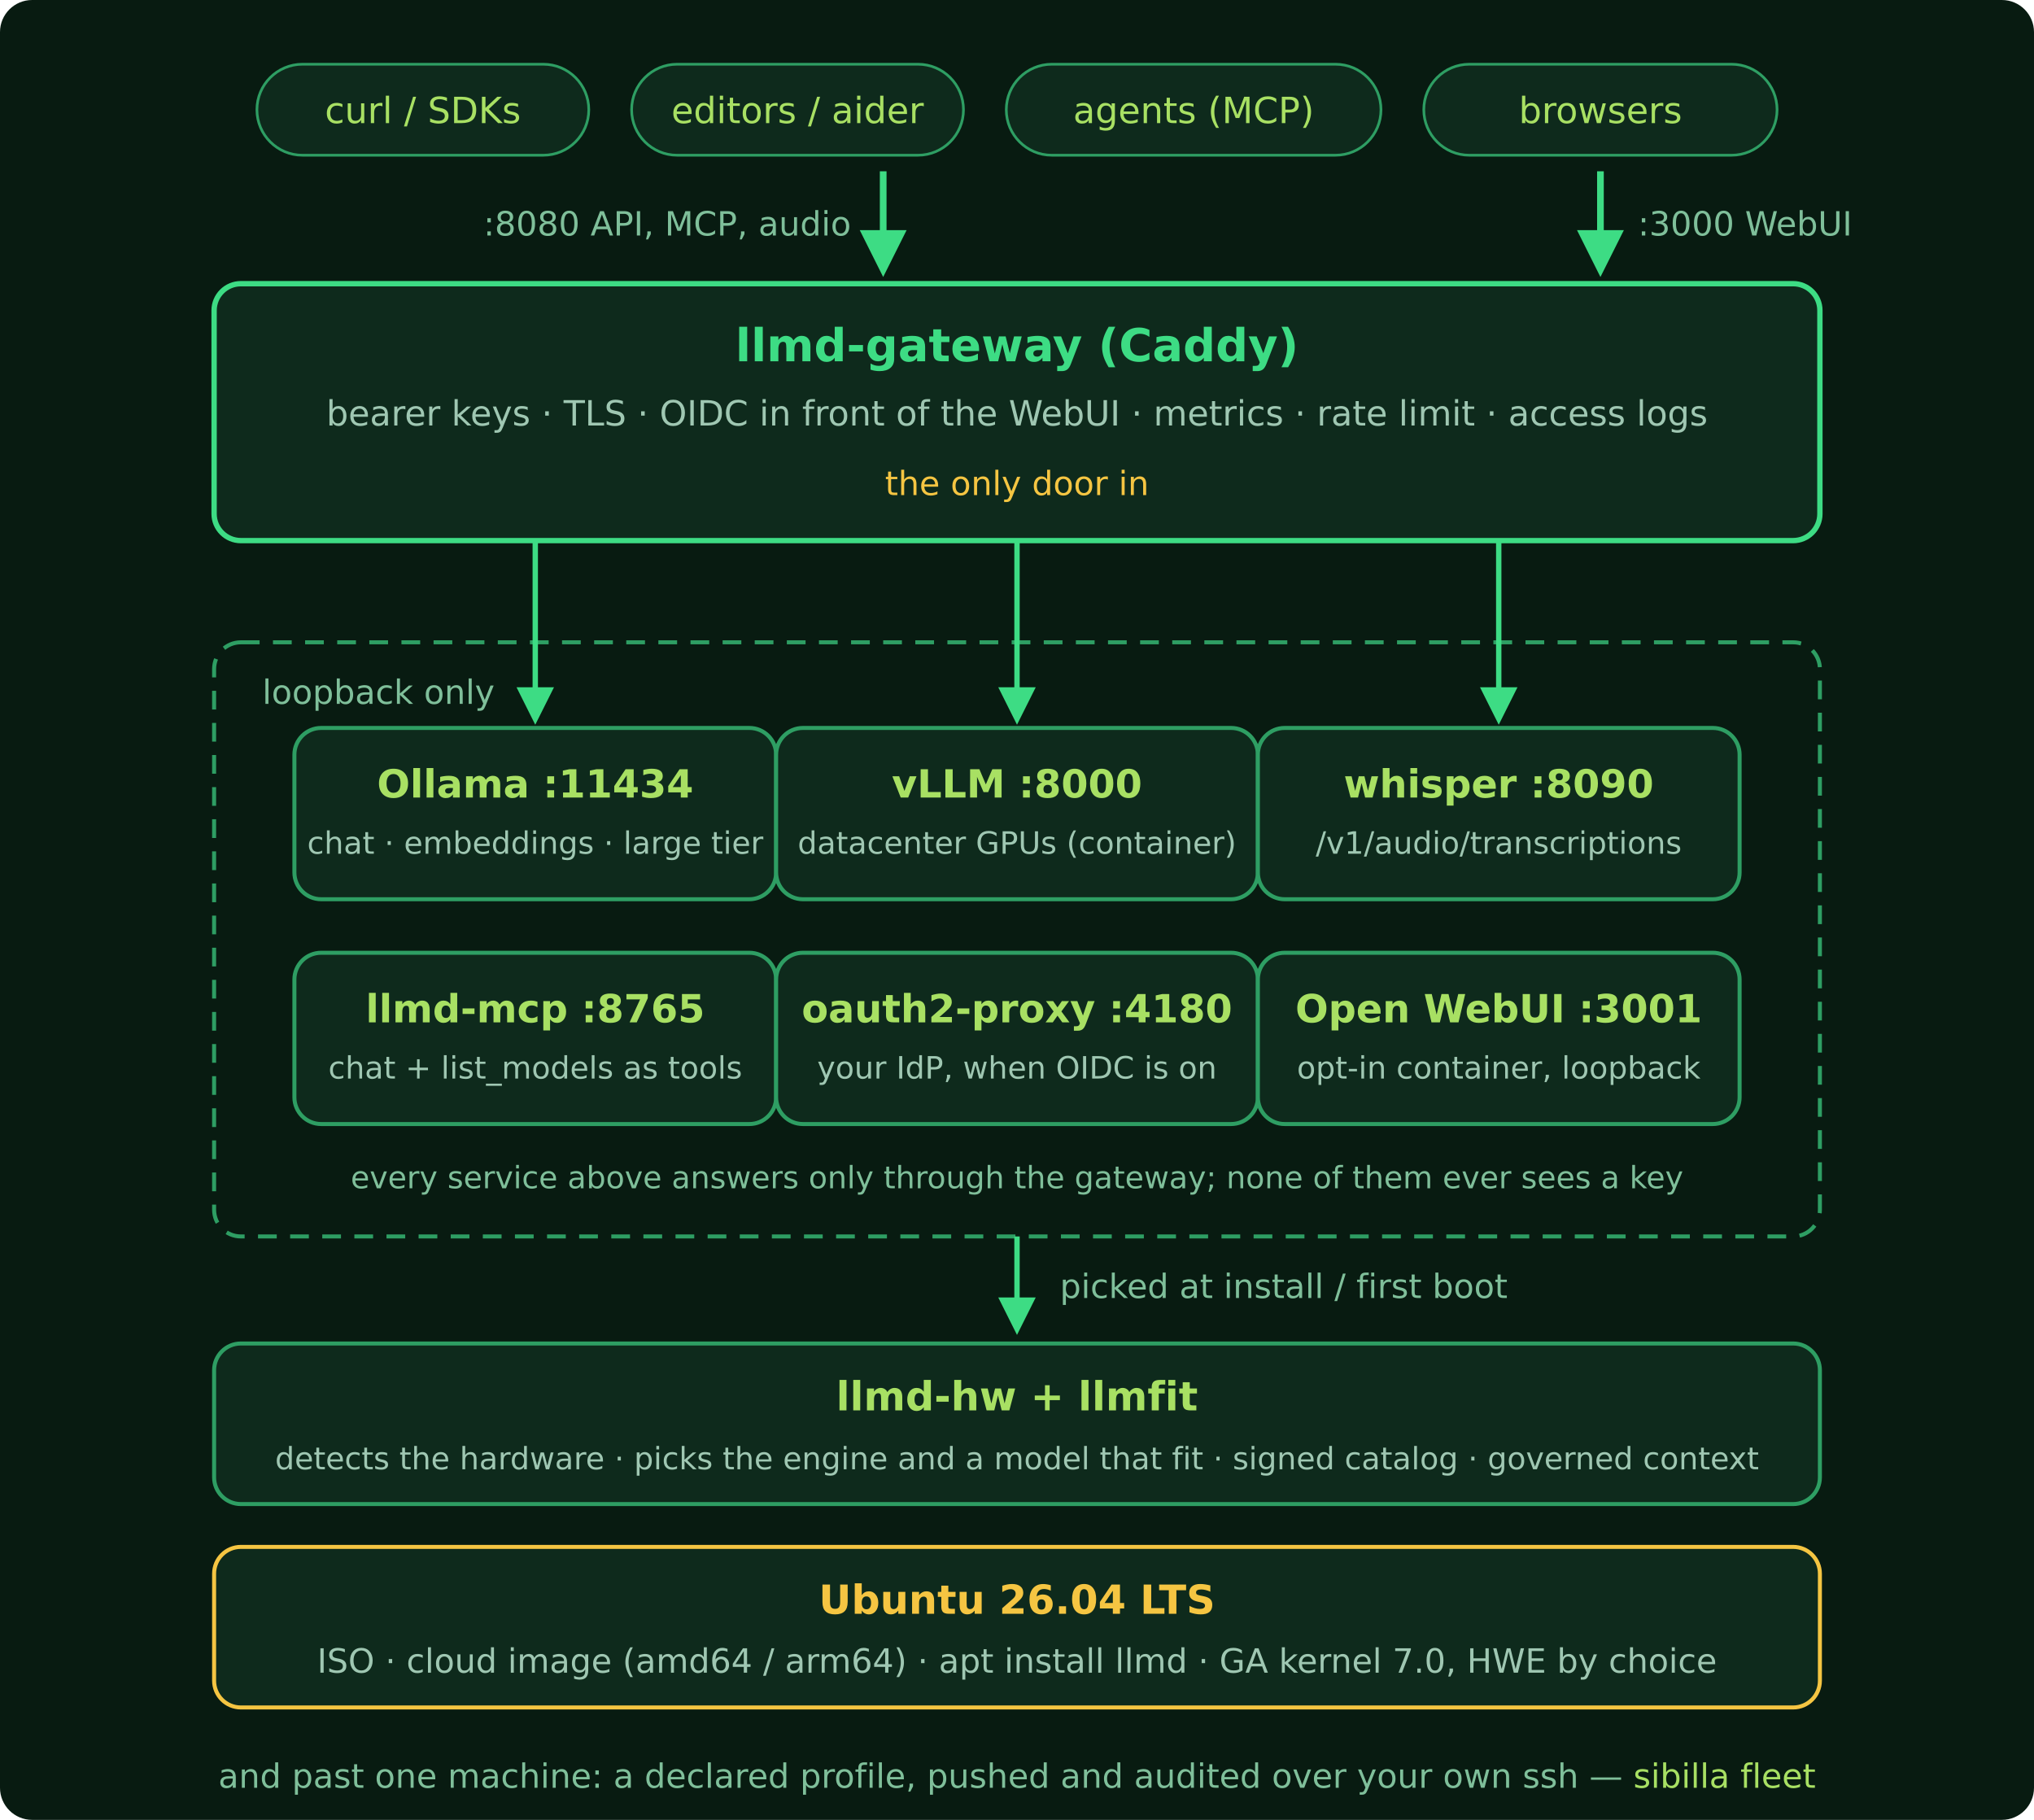
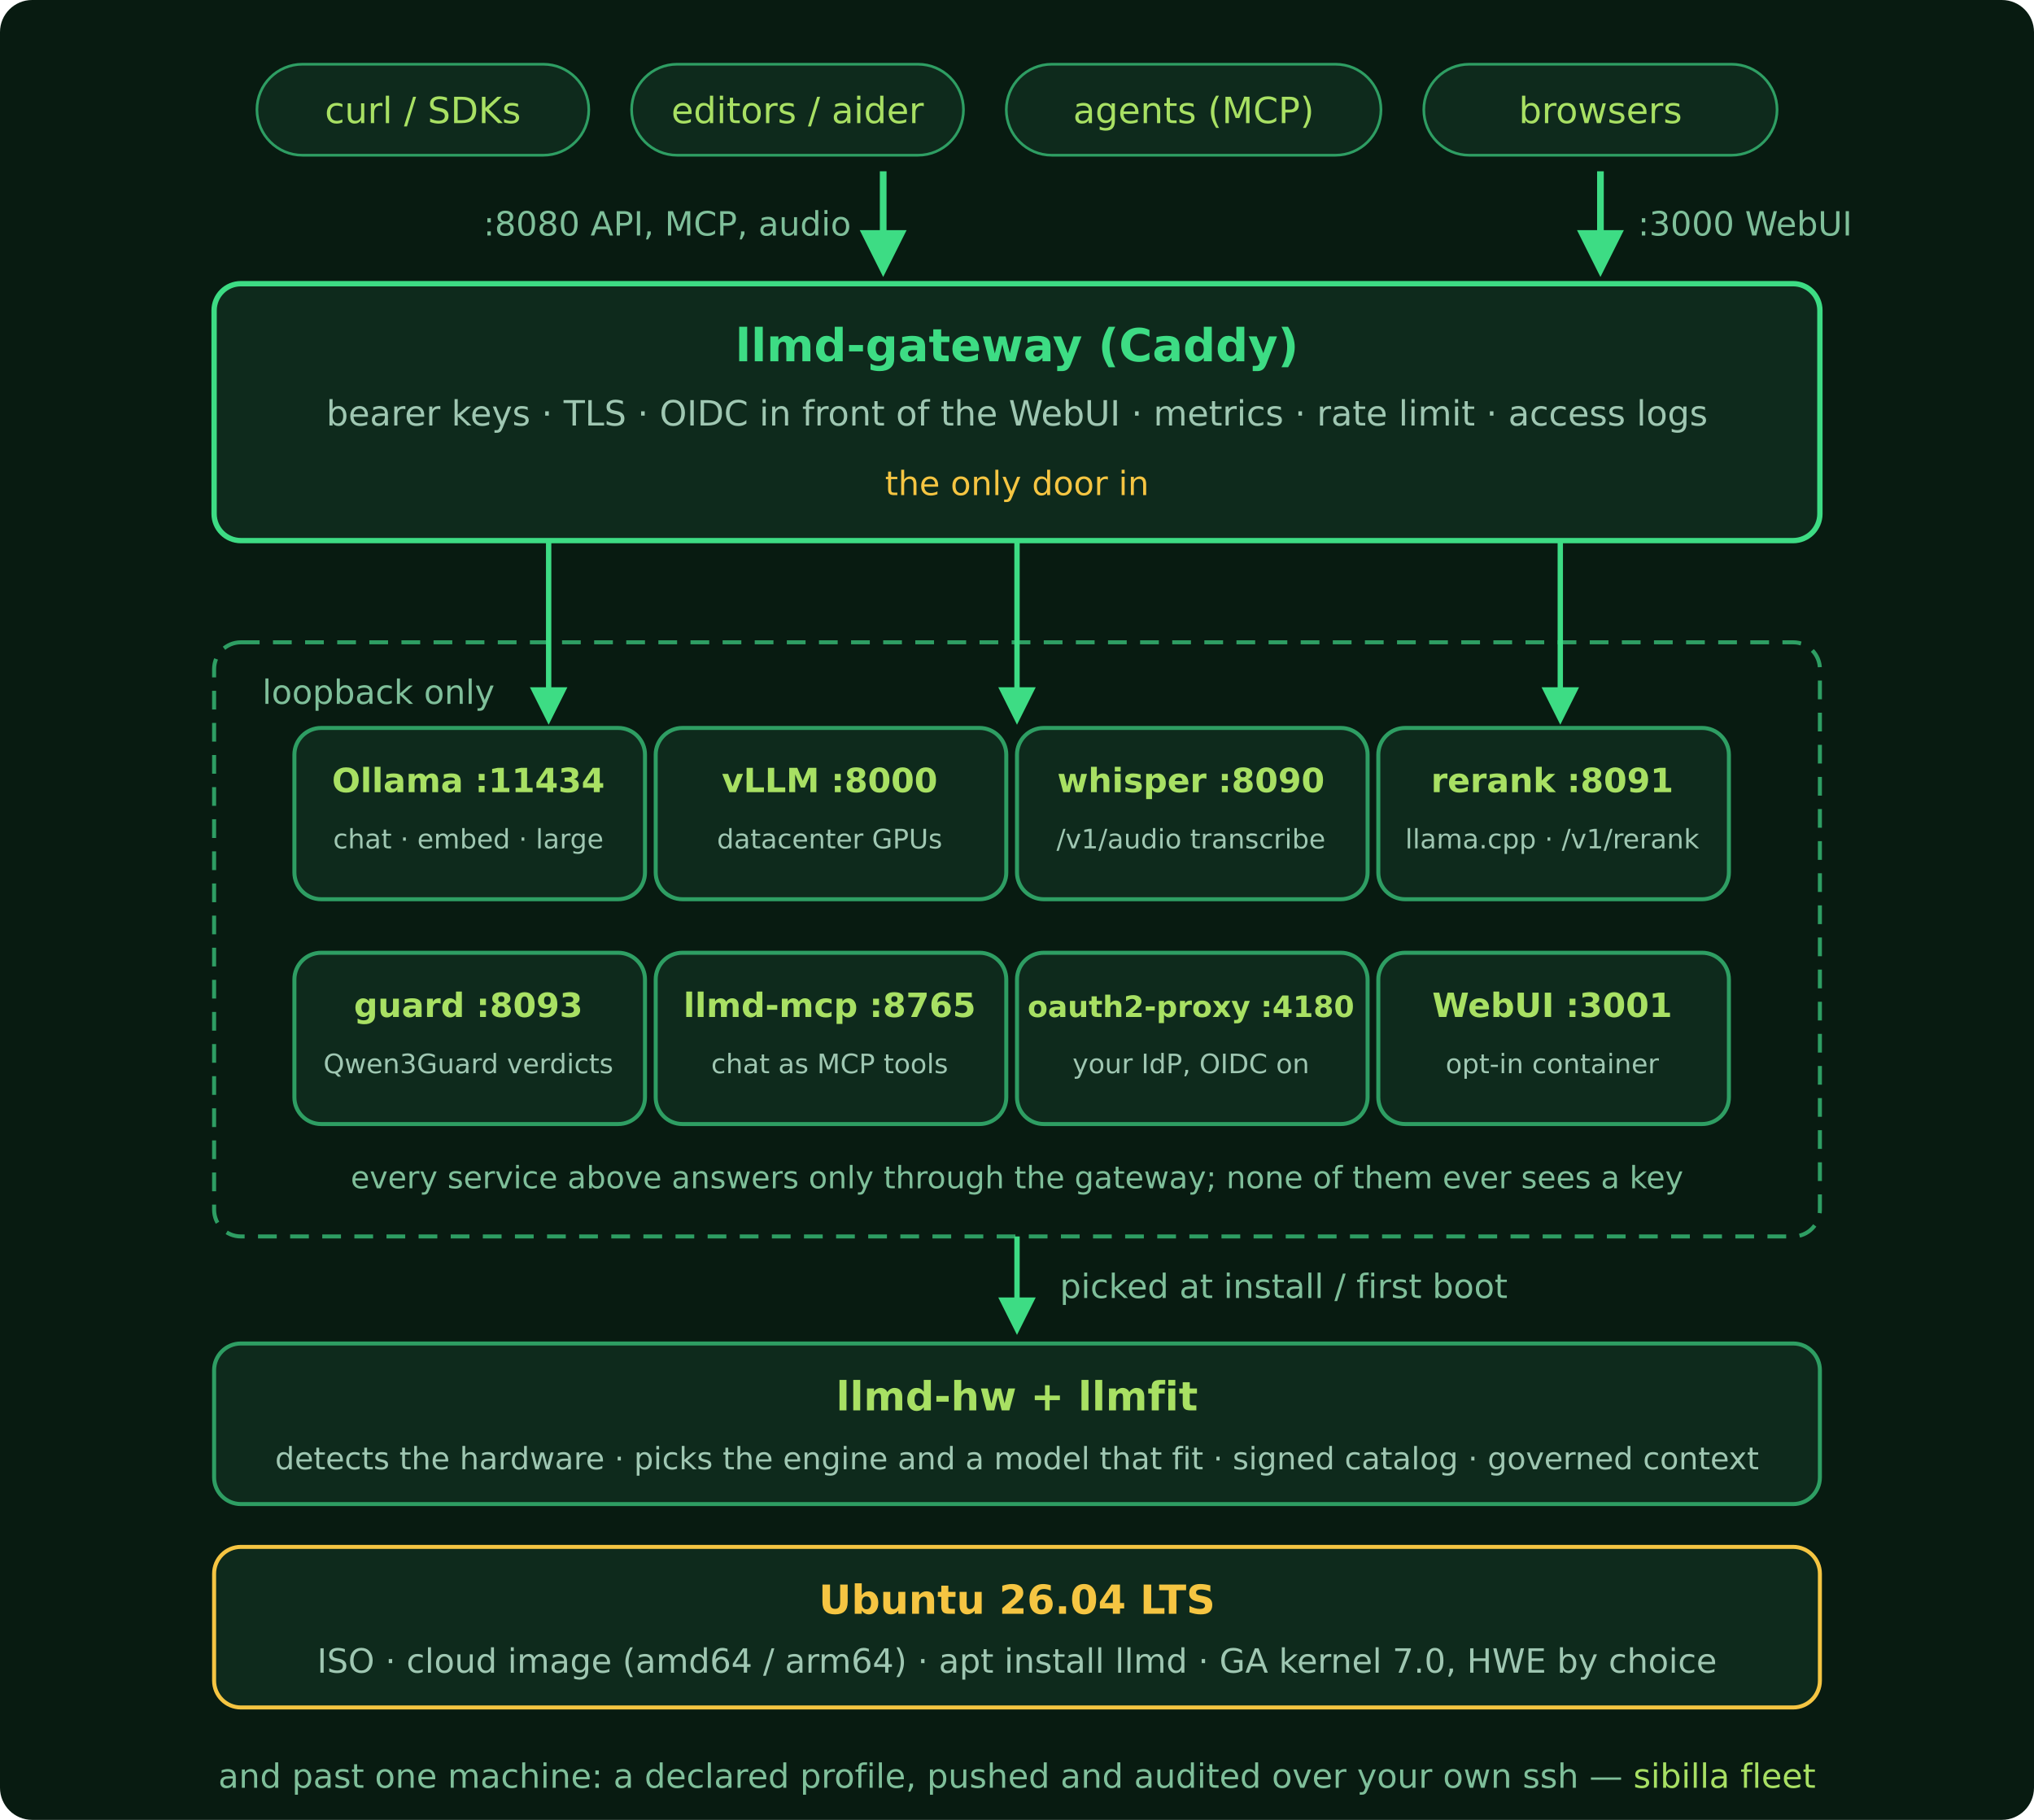
<svg xmlns="http://www.w3.org/2000/svg" viewBox="0 0 760 680" font-family="'DejaVu Sans','Segoe UI',Arial,sans-serif">
  <defs>
    <marker id="arr" viewBox="0 0 10 10" refX="8" refY="5" markerWidth="7" markerHeight="7" orient="auto-start-reverse">
      <path d="M 0 0 L 10 5 L 0 10 z" fill="#3ddc84" />
    </marker>
  </defs>
  <rect x="0" y="0" width="760" height="680" rx="12" fill="#081b11" />
  <g font-size="13.5" fill="#a8e063" text-anchor="middle">
    <rect x="96" y="24" width="124" height="34" rx="17" fill="#0e2a1c" stroke="#2e9e63" />
    <text x="158" y="46">curl / SDKs</text>
    <rect x="236" y="24" width="124" height="34" rx="17" fill="#0e2a1c" stroke="#2e9e63" />
    <text x="298" y="46">editors / aider</text>
    <rect x="376" y="24" width="140" height="34" rx="17" fill="#0e2a1c" stroke="#2e9e63" />
    <text x="446" y="46">agents (MCP)</text>
    <rect x="532" y="24" width="132" height="34" rx="17" fill="#0e2a1c" stroke="#2e9e63" />
    <text x="598" y="46">browsers</text>
  </g>
  <line x1="330" y1="64" x2="330" y2="100" stroke="#3ddc84" stroke-width="2.5" marker-end="url(#arr)" />
  <text x="318" y="88" font-size="12.5" fill="#7fbf9a" text-anchor="end">:8080 API, MCP, audio</text>
  <line x1="598" y1="64" x2="598" y2="100" stroke="#3ddc84" stroke-width="2.5" marker-end="url(#arr)" />
  <text x="612" y="88" font-size="12.5" fill="#7fbf9a">:3000 WebUI</text>
  <rect x="80" y="106" width="600" height="96" rx="10" fill="#0e2a1c" stroke="#3ddc84" stroke-width="2" />
  <text x="380" y="135" font-size="17" font-weight="bold" fill="#3ddc84" text-anchor="middle">llmd-gateway (Caddy)</text>
  <text x="380" y="159" font-size="13" fill="#9fc7b2" text-anchor="middle">bearer keys · TLS · OIDC in front of the WebUI · metrics · rate limit · access logs</text>
  <text x="380" y="185" font-size="12.5" fill="#f5c542" text-anchor="middle">the only door in</text>
  <rect x="80" y="240" width="600" height="222" rx="10" fill="none" stroke="#2e9e63" stroke-width="1.5" stroke-dasharray="7 5" />
  <text x="98" y="263" font-size="12.5" fill="#7fbf9a">loopback only</text>
-   <line x1="200" y1="202" x2="200" y2="268" stroke="#3ddc84" stroke-width="2" marker-end="url(#arr)" />
+   <line x1="205" y1="202" x2="205" y2="268" stroke="#3ddc84" stroke-width="2" marker-end="url(#arr)" />
  <line x1="380" y1="202" x2="380" y2="268" stroke="#3ddc84" stroke-width="2" marker-end="url(#arr)" />
-   <line x1="560" y1="202" x2="560" y2="268" stroke="#3ddc84" stroke-width="2" marker-end="url(#arr)" />
+   <line x1="583" y1="202" x2="583" y2="268" stroke="#3ddc84" stroke-width="2" marker-end="url(#arr)" />
  <g text-anchor="middle">
-     <rect x="110" y="272" width="180" height="64" rx="10" fill="#0e2a1c" stroke="#2e9e63" stroke-width="1.5" />
-     <text x="200" y="298" font-size="14.5" font-weight="bold" fill="#a8e063">Ollama  :11434</text>
-     <text x="200" y="319" font-size="11.5" fill="#9fc7b2">chat · embeddings · large tier</text>
-     <rect x="290" y="272" width="180" height="64" rx="10" fill="#0e2a1c" stroke="#2e9e63" stroke-width="1.5" />
-     <text x="380" y="298" font-size="14.5" font-weight="bold" fill="#a8e063">vLLM  :8000</text>
-     <text x="380" y="319" font-size="11.5" fill="#9fc7b2">datacenter GPUs (container)</text>
-     <rect x="470" y="272" width="180" height="64" rx="10" fill="#0e2a1c" stroke="#2e9e63" stroke-width="1.5" />
-     <text x="560" y="298" font-size="14.5" font-weight="bold" fill="#a8e063">whisper  :8090</text>
-     <text x="560" y="319" font-size="11.5" fill="#9fc7b2">/v1/audio/transcriptions</text>
+     <rect x="110" y="272" width="131" height="64" rx="10" fill="#0e2a1c" stroke="#2e9e63" stroke-width="1.5" />
+     <text x="175" y="296" font-size="12.5" font-weight="bold" fill="#a8e063">Ollama  :11434</text>
+     <text x="175" y="317" font-size="10" fill="#9fc7b2">chat · embed · large</text>
+     <rect x="245" y="272" width="131" height="64" rx="10" fill="#0e2a1c" stroke="#2e9e63" stroke-width="1.5" />
+     <text x="310" y="296" font-size="12.5" font-weight="bold" fill="#a8e063">vLLM  :8000</text>
+     <text x="310" y="317" font-size="10" fill="#9fc7b2">datacenter GPUs</text>
+     <rect x="380" y="272" width="131" height="64" rx="10" fill="#0e2a1c" stroke="#2e9e63" stroke-width="1.5" />
+     <text x="445" y="296" font-size="12.5" font-weight="bold" fill="#a8e063">whisper  :8090</text>
+     <text x="445" y="317" font-size="10" fill="#9fc7b2">/v1/audio transcribe</text>
+     <rect x="515" y="272" width="131" height="64" rx="10" fill="#0e2a1c" stroke="#2e9e63" stroke-width="1.5" />
+     <text x="580" y="296" font-size="12.5" font-weight="bold" fill="#a8e063">rerank  :8091</text>
+     <text x="580" y="317" font-size="10" fill="#9fc7b2">llama.cpp · /v1/rerank</text>
  </g>
  <g text-anchor="middle">
-     <rect x="110" y="356" width="180" height="64" rx="10" fill="#0e2a1c" stroke="#2e9e63" stroke-width="1.5" />
-     <text x="200" y="382" font-size="14.5" font-weight="bold" fill="#a8e063">llmd-mcp  :8765</text>
-     <text x="200" y="403" font-size="11.5" fill="#9fc7b2">chat + list_models as tools</text>
-     <rect x="290" y="356" width="180" height="64" rx="10" fill="#0e2a1c" stroke="#2e9e63" stroke-width="1.5" />
-     <text x="380" y="382" font-size="14.5" font-weight="bold" fill="#a8e063">oauth2-proxy  :4180</text>
-     <text x="380" y="403" font-size="11.5" fill="#9fc7b2">your IdP, when OIDC is on</text>
-     <rect x="470" y="356" width="180" height="64" rx="10" fill="#0e2a1c" stroke="#2e9e63" stroke-width="1.5" />
-     <text x="560" y="382" font-size="14.5" font-weight="bold" fill="#a8e063">Open WebUI  :3001</text>
-     <text x="560" y="403" font-size="11.5" fill="#9fc7b2">opt-in container, loopback</text>
+     <rect x="110" y="356" width="131" height="64" rx="10" fill="#0e2a1c" stroke="#2e9e63" stroke-width="1.5" />
+     <text x="175" y="380" font-size="12.5" font-weight="bold" fill="#a8e063">guard  :8093</text>
+     <text x="175" y="401" font-size="10" fill="#9fc7b2">Qwen3Guard verdicts</text>
+     <rect x="245" y="356" width="131" height="64" rx="10" fill="#0e2a1c" stroke="#2e9e63" stroke-width="1.5" />
+     <text x="310" y="380" font-size="12.5" font-weight="bold" fill="#a8e063">llmd-mcp  :8765</text>
+     <text x="310" y="401" font-size="10" fill="#9fc7b2">chat as MCP tools</text>
+     <rect x="380" y="356" width="131" height="64" rx="10" fill="#0e2a1c" stroke="#2e9e63" stroke-width="1.5" />
+     <text x="445" y="380" font-size="11" font-weight="bold" fill="#a8e063">oauth2-proxy :4180</text>
+     <text x="445" y="401" font-size="10" fill="#9fc7b2">your IdP, OIDC on</text>
+     <rect x="515" y="356" width="131" height="64" rx="10" fill="#0e2a1c" stroke="#2e9e63" stroke-width="1.5" />
+     <text x="580" y="380" font-size="12.5" font-weight="bold" fill="#a8e063">WebUI  :3001</text>
+     <text x="580" y="401" font-size="10" fill="#9fc7b2">opt-in container</text>
  </g>
  <text x="380" y="444" font-size="11.5" fill="#7fbf9a" text-anchor="middle">every service above answers only through the gateway; none of them ever sees a key</text>
  <line x1="380" y1="462" x2="380" y2="496" stroke="#3ddc84" stroke-width="2" marker-end="url(#arr)" />
  <text x="396" y="485" font-size="12.5" fill="#7fbf9a">picked at install / first boot</text>
  <rect x="80" y="502" width="600" height="60" rx="10" fill="#0e2a1c" stroke="#2e9e63" stroke-width="1.5" />
  <text x="380" y="527" font-size="15" font-weight="bold" fill="#a8e063" text-anchor="middle">llmd-hw + llmfit</text>
  <text x="380" y="549" font-size="11.5" fill="#9fc7b2" text-anchor="middle">detects the hardware · picks the engine and a model that fit · signed catalog · governed context</text>
  <rect x="80" y="578" width="600" height="60" rx="10" fill="#0e2a1c" stroke="#f5c542" stroke-width="1.5" />
  <text x="380" y="603" font-size="15" font-weight="bold" fill="#f5c542" text-anchor="middle">Ubuntu 26.04 LTS</text>
  <text x="380" y="625" font-size="12.5" fill="#9fc7b2" text-anchor="middle">ISO · cloud image (amd64 / arm64) · apt install llmd · GA kernel 7.0, HWE by choice</text>
  <text x="380" y="668" font-size="12.5" fill="#7fbf9a" text-anchor="middle">and past one machine: a declared profile, pushed and audited over your own ssh — <tspan fill="#a8e063">sibilla fleet</tspan>
  </text>
</svg>
